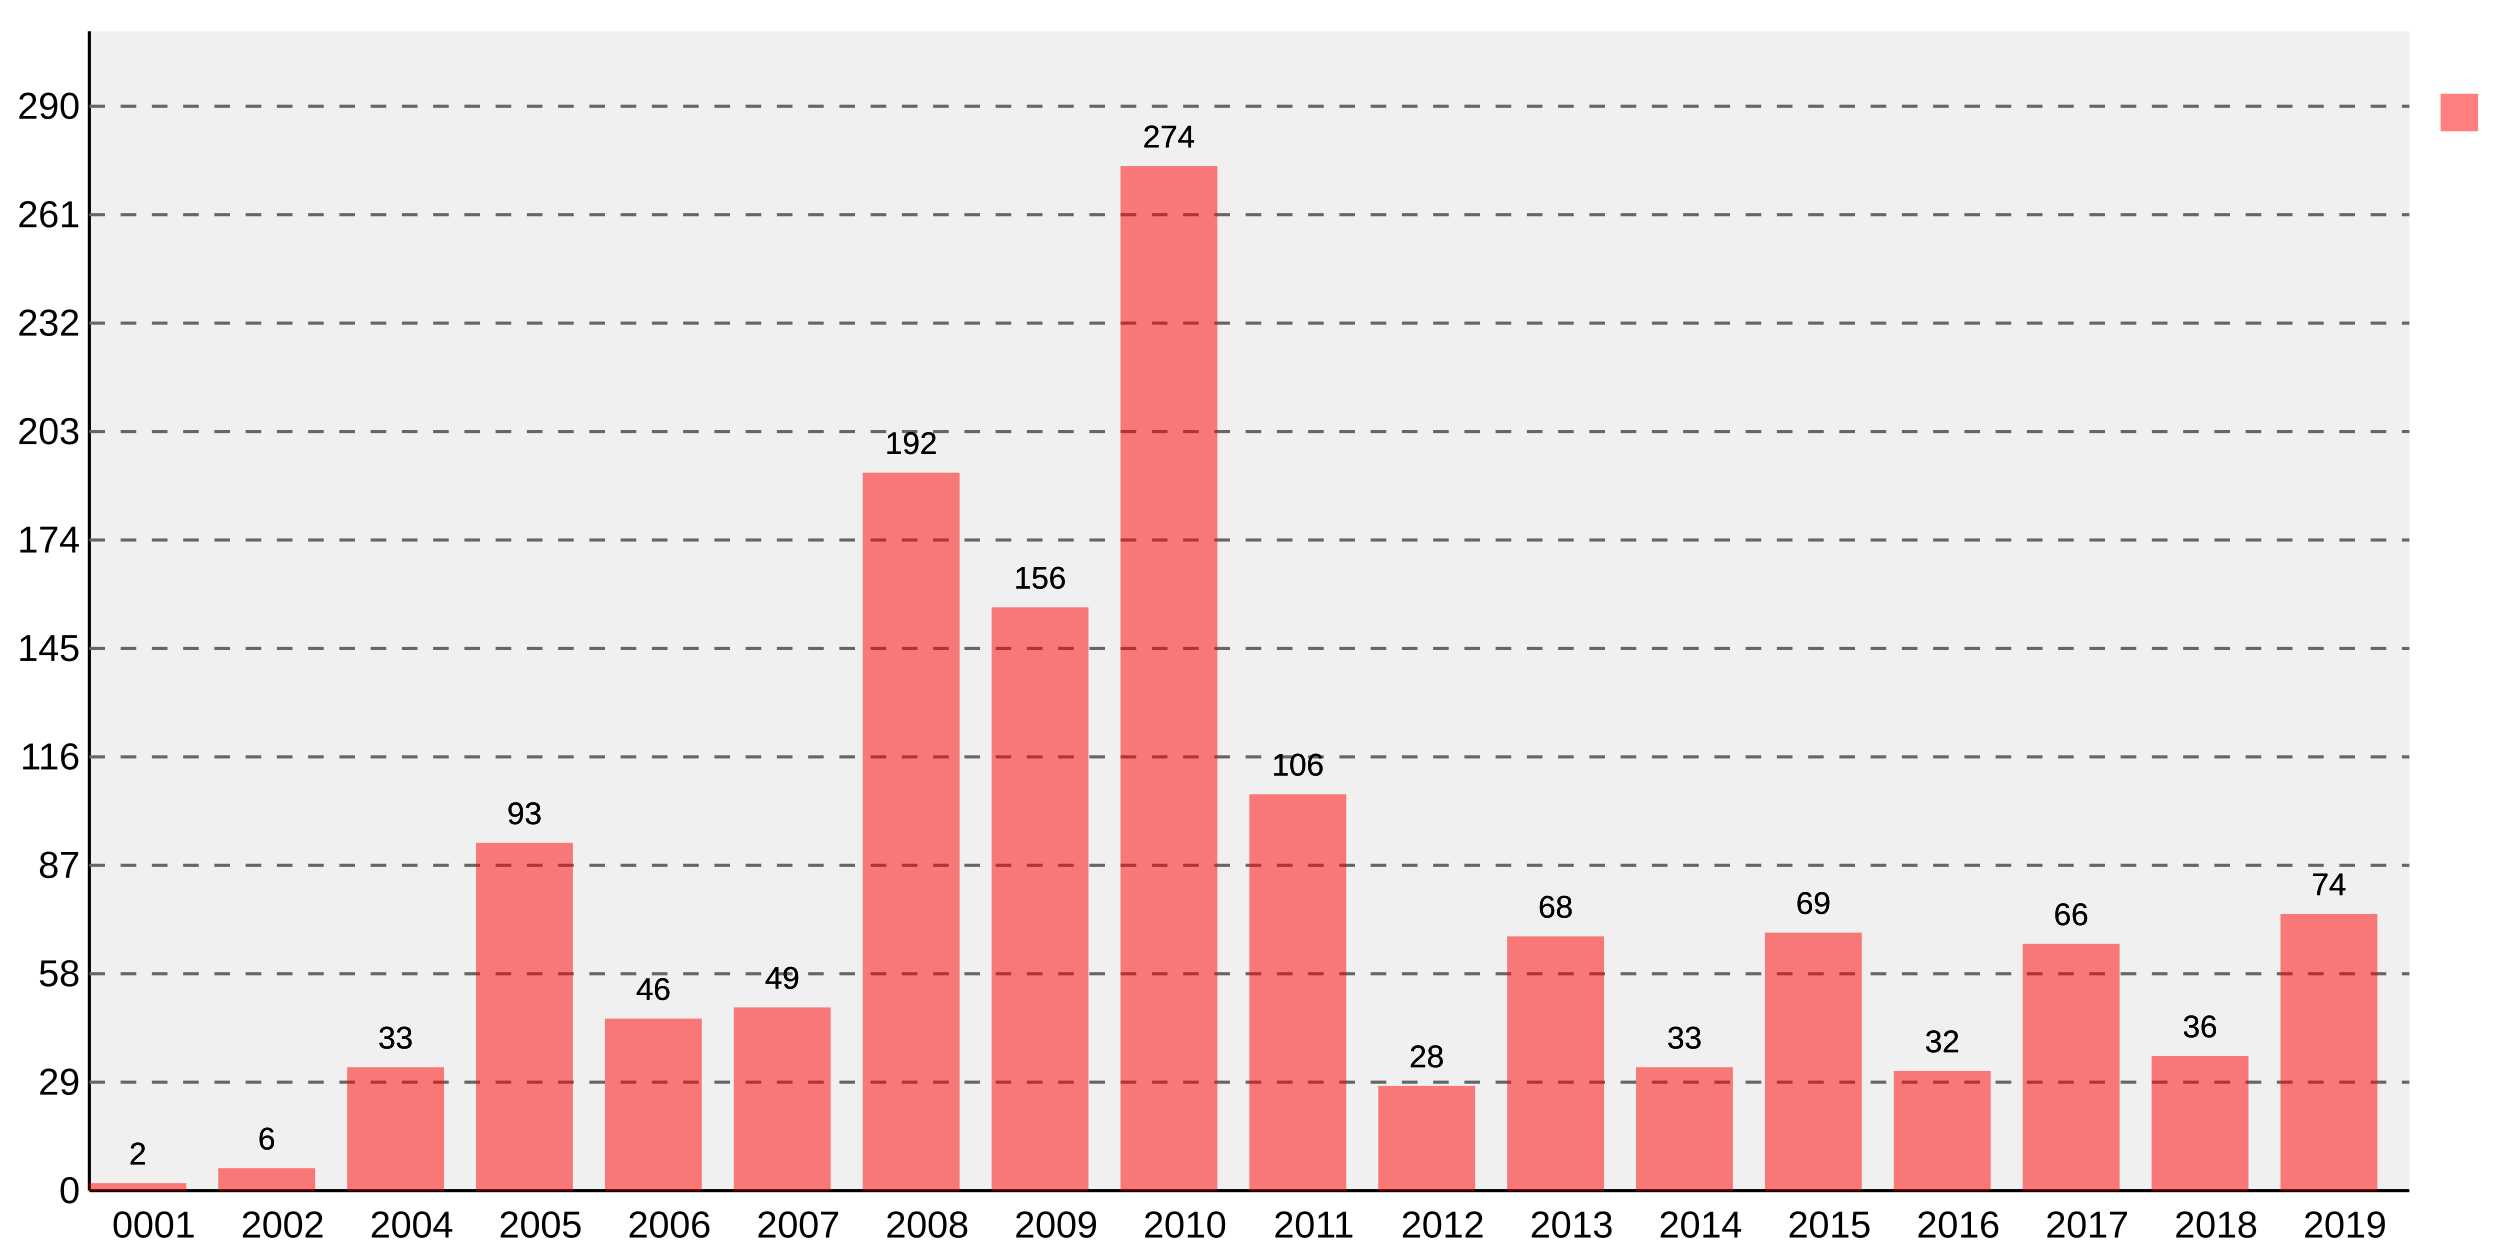
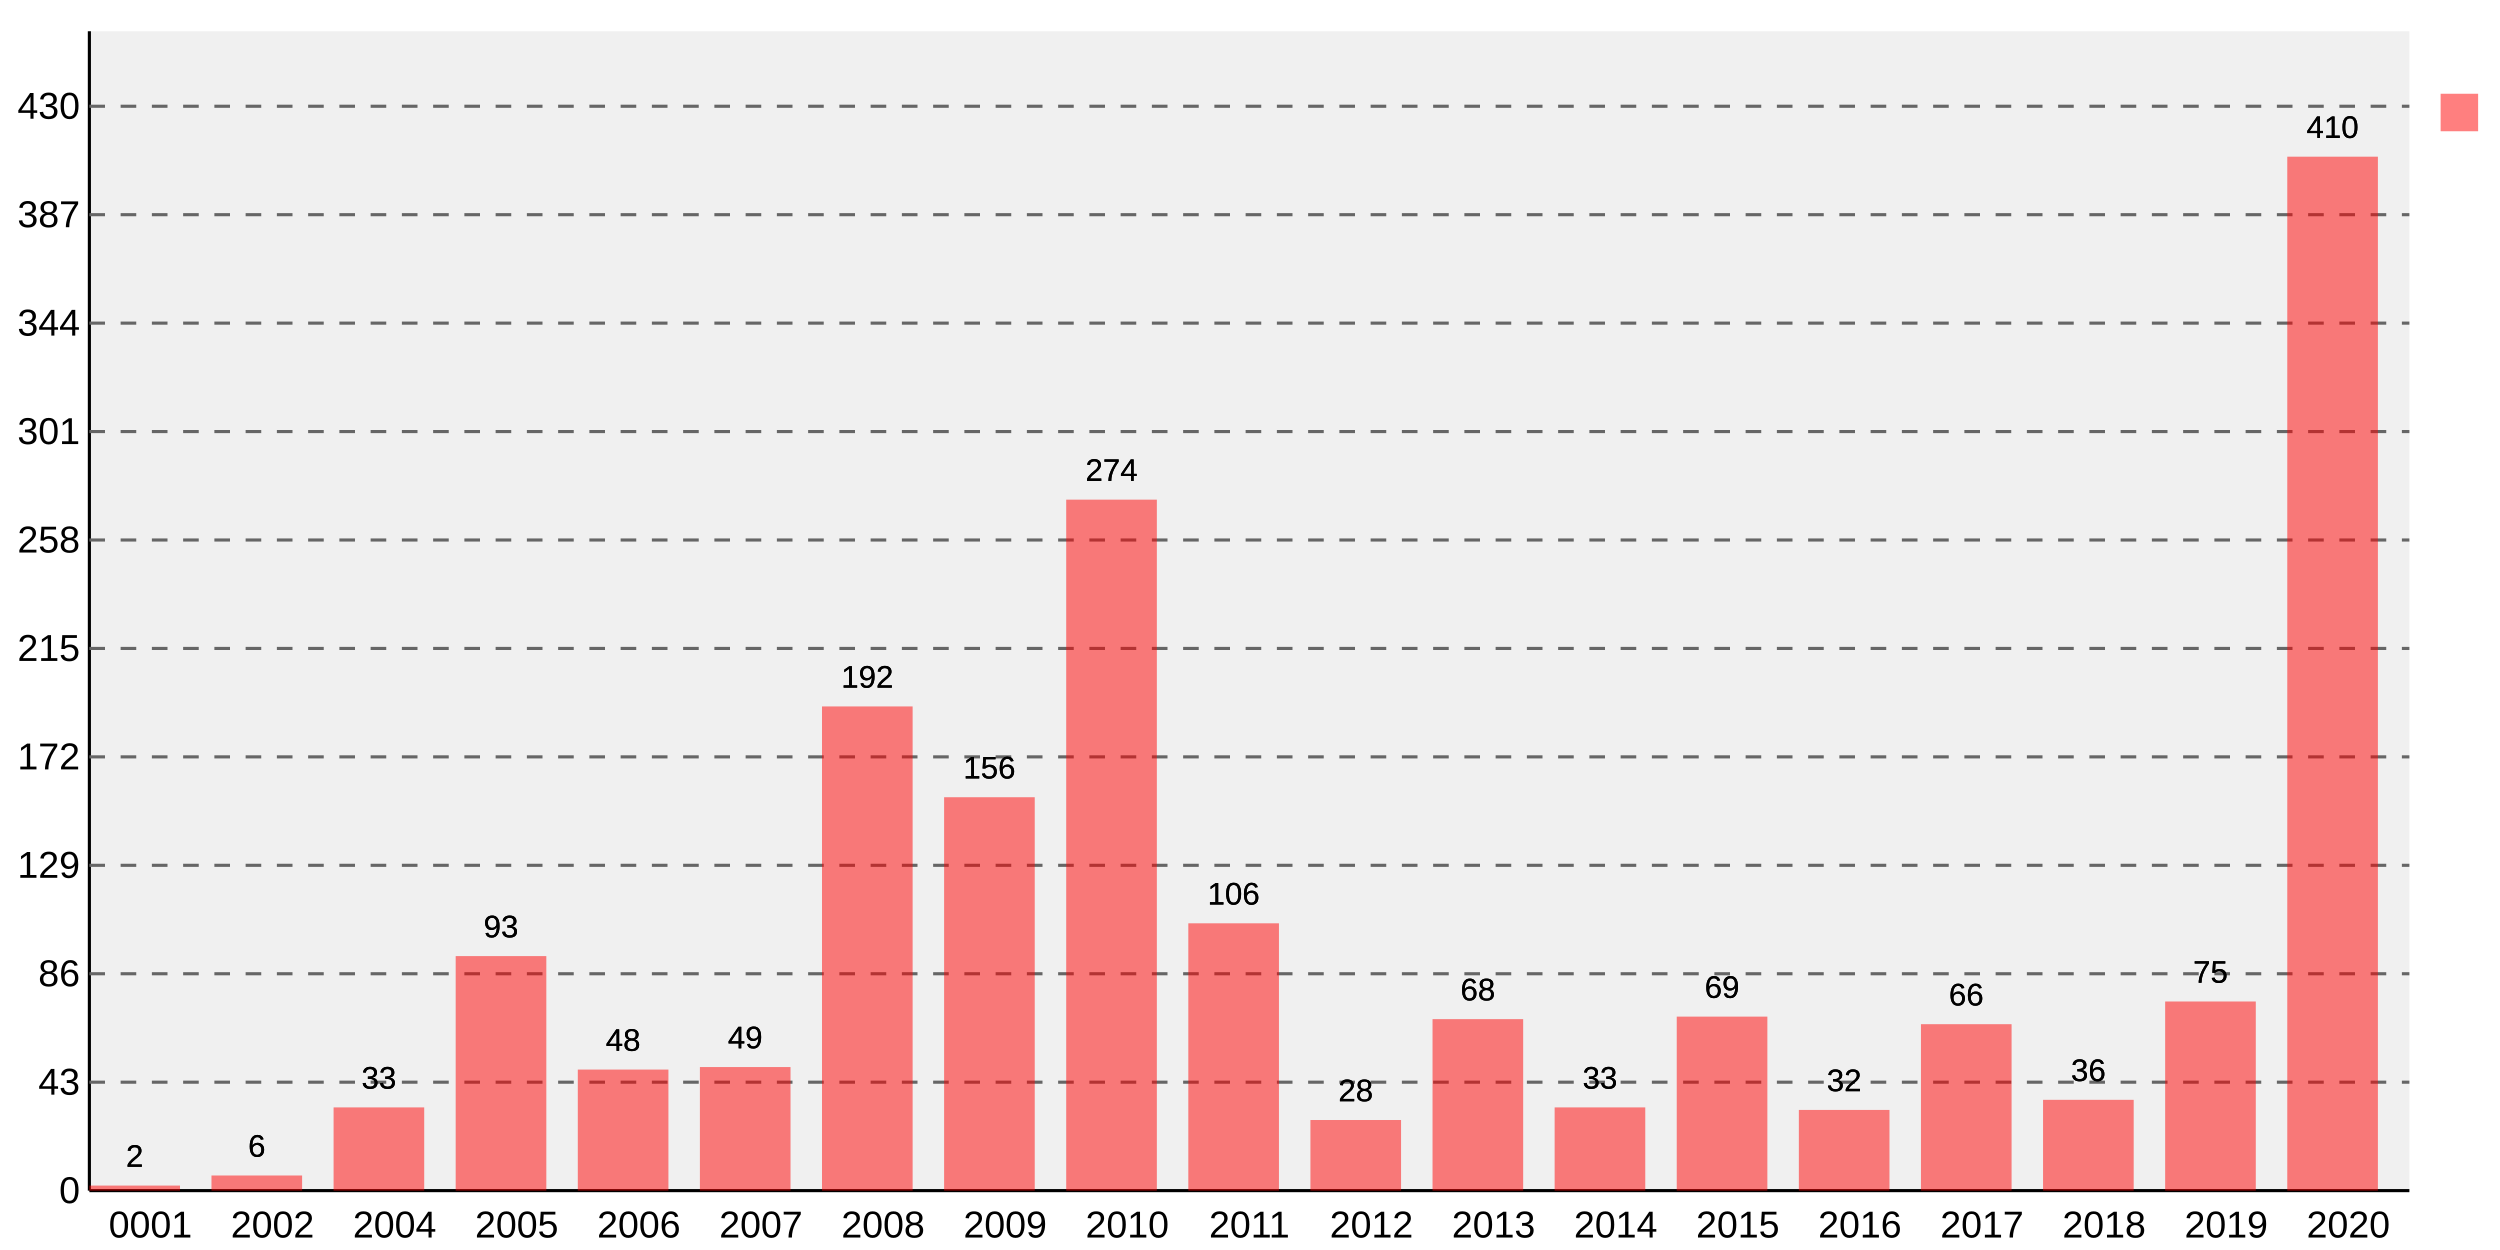
<svg xmlns="http://www.w3.org/2000/svg" viewBox="0 0 800 400">
  <defs>
    <style type="text/css">/*
Base styles for svg.charts.Graph
*/
.svgBackground {
    fill: #fff
    }
.graphBackground {
    fill: #f0f0f0
    }
/* graphs titles */
.mainTitle {
    text-anchor: middle;
    fill: #000;
    font-size: 16px;
    font-family: "Arial", sans-serif;
    font-weight: normal
    }
.subTitle {
    text-anchor: middle;
    fill: #999;
    font-size: 14px;
    font-family: "Arial", sans-serif;
    font-weight: normal
    }
.axis {
    stroke: #000;
    stroke-width: 1px
    }
.guideLines {
    stroke: #666;
    stroke-width: 1px;
    stroke-dasharray: 5, 5
    }
.xAxisLabels {
    text-anchor: middle;
    fill: #000;
    font-size: 12px;
    font-family: "Arial", sans-serif;
    font-weight: normal
    }
.yAxisLabels {
    text-anchor: end;
    fill: #000;
    font-size: 12px;
    font-family: "Arial", sans-serif;
    font-weight: normal
    }
.xAxisTitle {
    text-anchor: middle;
    fill: #f00;
    font-size: 14px;
    font-family: "Arial", sans-serif;
    font-weight: normal
    }
.yAxisTitle {
    fill: #f00;
    text-anchor: middle;
    font-size: 14px;
    font-family: "Arial", sans-serif;
    font-weight: normal
    }
.dataPointLabel {
    fill: #000;
    text-anchor: middle;
    font-size: 10px;
    font-family: "Arial", sans-serif;
    font-weight: normal
    }
.staggerGuideLine {
    fill: none;
    stroke: #000;
    stroke-width: 0.5px
    }
.keyText {
    fill: #000;
    text-anchor: start;
    font-size: 10px;
    font-family: "Arial", sans-serif;
    font-weight: normal
    }
/*
default fill styles for multiple datasets (probably only use a single
dataset on this graph though)
*/
.key1, .fill1 {
    fill: #f00;
    fill-opacity: 0.5;
    stroke: none;
    stroke-width: 0.5px
    }
.key2, .fill2 {
    fill: #00f;
    fill-opacity: 0.5;
    stroke: none;
    stroke-width: 1px
    }
.key3, .fill3 {
    fill: #0f0;
    fill-opacity: 0.5;
    stroke: none;
    stroke-width: 1px
    }
.key4, .fill4 {
    fill: #fc0;
    fill-opacity: 0.5;
    stroke: none;
    stroke-width: 1px
    }
.key5, .fill5 {
    fill: #0cf;
    fill-opacity: 0.5;
    stroke: none;
    stroke-width: 1px
    }
.key6, .fill6 {
    fill: #f0f;
    fill-opacity: 0.5;
    stroke: none;
    stroke-width: 1px
    }
.key7, .fill7 {
    fill: #0ff;
    fill-opacity: 0.5;
    stroke: none;
    stroke-width: 1px
    }
.key8, .fill8 {
    fill: #ff0;
    fill-opacity: 0.5;
    stroke: none;
    stroke-width: 1px
    }
.key9, .fill9 {
    fill: #c66;
    fill-opacity: 0.5;
    stroke: none;
    stroke-width: 1px
    }
.key10, .fill10 {
    fill: #639;
    fill-opacity: 0.5;
    stroke: none;
    stroke-width: 1px
    }
.key11, .fill11 {
    fill: #390;
    fill-opacity: 0.5;
    stroke: none;
    stroke-width: 1px
    }
.key12, .fill12 {
    fill: #96F;
    fill-opacity: 0.5;
    stroke: none;
    stroke-width: 1px
    }</style>
  </defs>
  <rect width="800" height="400" x="0" y="0" class="svgBackground" />
  <g transform="translate (28.6 10)">
    <rect x="0" y="0" width="742.4" height="371" class="graphBackground" />
    <path d="M 0 0 v371" class="axis" id="xAxis" />
    <path d="M 0 371 h742.4" class="axis" id="yAxis" />
-     <text class="xAxisLabels" x="20.622" y="386" style="text-anchor: middle">0001</text>
-     <text class="xAxisLabels" x="61.867" y="386" style="text-anchor: middle">2002</text>
-     <text class="xAxisLabels" x="103.111" y="386" style="text-anchor: middle">2004</text>
-     <text class="xAxisLabels" x="144.356" y="386" style="text-anchor: middle">2005</text>
-     <text class="xAxisLabels" x="185.6" y="386" style="text-anchor: middle">2006</text>
-     <text class="xAxisLabels" x="226.844" y="386" style="text-anchor: middle">2007</text>
-     <text class="xAxisLabels" x="268.089" y="386" style="text-anchor: middle">2008</text>
-     <text class="xAxisLabels" x="309.333" y="386" style="text-anchor: middle">2009</text>
-     <text class="xAxisLabels" x="350.578" y="386" style="text-anchor: middle">2010</text>
-     <text class="xAxisLabels" x="391.822" y="386" style="text-anchor: middle">2011</text>
-     <text class="xAxisLabels" x="433.067" y="386" style="text-anchor: middle">2012</text>
-     <text class="xAxisLabels" x="474.311" y="386" style="text-anchor: middle">2013</text>
-     <text class="xAxisLabels" x="515.556" y="386" style="text-anchor: middle">2014</text>
-     <text class="xAxisLabels" x="556.8" y="386" style="text-anchor: middle">2015</text>
-     <text class="xAxisLabels" x="598.044" y="386" style="text-anchor: middle">2016</text>
-     <text class="xAxisLabels" x="639.289" y="386" style="text-anchor: middle">2017</text>
-     <text class="xAxisLabels" x="680.533" y="386" style="text-anchor: middle">2018</text>
-     <text class="xAxisLabels" x="721.778" y="386" style="text-anchor: middle">2019</text>
+     <text class="xAxisLabels" x="19.537" y="386" style="text-anchor: middle">0001</text>
+     <text class="xAxisLabels" x="58.611" y="386" style="text-anchor: middle">2002</text>
+     <text class="xAxisLabels" x="97.684" y="386" style="text-anchor: middle">2004</text>
+     <text class="xAxisLabels" x="136.758" y="386" style="text-anchor: middle">2005</text>
+     <text class="xAxisLabels" x="175.832" y="386" style="text-anchor: middle">2006</text>
+     <text class="xAxisLabels" x="214.905" y="386" style="text-anchor: middle">2007</text>
+     <text class="xAxisLabels" x="253.979" y="386" style="text-anchor: middle">2008</text>
+     <text class="xAxisLabels" x="293.053" y="386" style="text-anchor: middle">2009</text>
+     <text class="xAxisLabels" x="332.126" y="386" style="text-anchor: middle">2010</text>
+     <text class="xAxisLabels" x="371.2" y="386" style="text-anchor: middle">2011</text>
+     <text class="xAxisLabels" x="410.274" y="386" style="text-anchor: middle">2012</text>
+     <text class="xAxisLabels" x="449.347" y="386" style="text-anchor: middle">2013</text>
+     <text class="xAxisLabels" x="488.421" y="386" style="text-anchor: middle">2014</text>
+     <text class="xAxisLabels" x="527.495" y="386" style="text-anchor: middle">2015</text>
+     <text class="xAxisLabels" x="566.568" y="386" style="text-anchor: middle">2016</text>
+     <text class="xAxisLabels" x="605.642" y="386" style="text-anchor: middle">2017</text>
+     <text class="xAxisLabels" x="644.716" y="386" style="text-anchor: middle">2018</text>
+     <text class="xAxisLabels" x="683.789" y="386" style="text-anchor: middle">2019</text>
+     <text class="xAxisLabels" x="722.863" y="386" style="text-anchor: middle">2020</text>
    <text class="yAxisLabels" x="-3" y="375.0" style="text-anchor: end">0</text>
-     <text class="yAxisLabels" x="-3" y="340.3" style="text-anchor: end">29</text>
-     <text class="yAxisLabels" x="-3" y="305.6" style="text-anchor: end">58</text>
-     <text class="yAxisLabels" x="-3" y="270.9" style="text-anchor: end">87</text>
-     <text class="yAxisLabels" x="-3" y="236.2" style="text-anchor: end">116</text>
-     <text class="yAxisLabels" x="-3" y="201.5" style="text-anchor: end">145</text>
-     <text class="yAxisLabels" x="-3" y="166.8" style="text-anchor: end">174</text>
-     <text class="yAxisLabels" x="-3" y="132.1" style="text-anchor: end">203</text>
-     <text class="yAxisLabels" x="-3" y="97.4" style="text-anchor: end">232</text>
-     <text class="yAxisLabels" x="-3" y="62.7" style="text-anchor: end">261</text>
-     <text class="yAxisLabels" x="-3" y="28.0" style="text-anchor: end">290</text>
+     <text class="yAxisLabels" x="-3" y="340.3" style="text-anchor: end">43</text>
+     <text class="yAxisLabels" x="-3" y="305.6" style="text-anchor: end">86</text>
+     <text class="yAxisLabels" x="-3" y="270.9" style="text-anchor: end">129</text>
+     <text class="yAxisLabels" x="-3" y="236.2" style="text-anchor: end">172</text>
+     <text class="yAxisLabels" x="-3" y="201.5" style="text-anchor: end">215</text>
+     <text class="yAxisLabels" x="-3" y="166.8" style="text-anchor: end">258</text>
+     <text class="yAxisLabels" x="-3" y="132.1" style="text-anchor: end">301</text>
+     <text class="yAxisLabels" x="-3" y="97.4" style="text-anchor: end">344</text>
+     <text class="yAxisLabels" x="-3" y="62.7" style="text-anchor: end">387</text>
+     <text class="yAxisLabels" x="-3" y="28.0" style="text-anchor: end">430</text>
    <path d="M 0 336.3 h742.4" class="guideLines" />
    <path d="M 0 301.6 h742.4" class="guideLines" />
    <path d="M 0 266.9 h742.4" class="guideLines" />
    <path d="M 0 232.2 h742.4" class="guideLines" />
    <path d="M 0 197.5 h742.4" class="guideLines" />
    <path d="M 0 162.8 h742.4" class="guideLines" />
    <path d="M 0 128.1 h742.4" class="guideLines" />
    <path d="M 0 93.4 h742.4" class="guideLines" />
    <path d="M 0 58.7 h742.4" class="guideLines" />
    <path d="M 0 24.0 h742.4" class="guideLines" />
-     <rect x="0.0" y="368.607" width="31.0" height="2.393" class="fill1" />
-     <rect x="41.244" y="363.821" width="31.0" height="7.179" class="fill1" />
-     <rect x="82.489" y="331.514" width="31.0" height="39.486" class="fill1" />
-     <rect x="123.733" y="259.721" width="31.0" height="111.279" class="fill1" />
-     <rect x="164.978" y="315.959" width="31.0" height="55.041" class="fill1" />
-     <rect x="206.222" y="312.369" width="31.0" height="58.631" class="fill1" />
-     <rect x="247.467" y="141.262" width="31.0" height="229.738" class="fill1" />
-     <rect x="288.711" y="184.338" width="31.0" height="186.662" class="fill1" />
-     <rect x="329.956" y="43.145" width="31.0" height="327.855" class="fill1" />
-     <rect x="371.2" y="244.166" width="31.0" height="126.834" class="fill1" />
-     <rect x="412.444" y="337.497" width="31.0" height="33.503" class="fill1" />
-     <rect x="453.689" y="289.634" width="31.0" height="81.366" class="fill1" />
-     <rect x="494.933" y="331.514" width="31.0" height="39.486" class="fill1" />
-     <rect x="536.178" y="288.438" width="31.0" height="82.562" class="fill1" />
-     <rect x="577.422" y="332.71" width="31.0" height="38.29" class="fill1" />
-     <rect x="618.667" y="292.028" width="31.0" height="78.972" class="fill1" />
-     <rect x="659.911" y="327.924" width="31.0" height="43.076" class="fill1" />
-     <rect x="701.156" y="282.455" width="31.0" height="88.545" class="fill1" />
+     <rect x="0.0" y="369.386" width="29.0" height="1.614" class="fill1" />
+     <rect x="39.074" y="366.158" width="29.0" height="4.842" class="fill1" />
+     <rect x="78.147" y="344.37" width="29.0" height="26.63" class="fill1" />
+     <rect x="117.221" y="295.951" width="29.0" height="75.049" class="fill1" />
+     <rect x="156.295" y="332.265" width="29.0" height="38.735" class="fill1" />
+     <rect x="195.368" y="331.458" width="29.0" height="39.542" class="fill1" />
+     <rect x="234.442" y="216.06" width="29.0" height="154.94" class="fill1" />
+     <rect x="273.516" y="245.112" width="29.0" height="125.888" class="fill1" />
+     <rect x="312.589" y="149.888" width="29.0" height="221.112" class="fill1" />
+     <rect x="351.663" y="285.46" width="29.0" height="85.54" class="fill1" />
+     <rect x="390.737" y="348.405" width="29.0" height="22.595" class="fill1" />
+     <rect x="429.811" y="316.126" width="29.0" height="54.874" class="fill1" />
+     <rect x="468.884" y="344.37" width="29.0" height="26.63" class="fill1" />
+     <rect x="507.958" y="315.319" width="29.0" height="55.681" class="fill1" />
+     <rect x="547.032" y="345.177" width="29.0" height="25.823" class="fill1" />
+     <rect x="586.105" y="317.74" width="29.0" height="53.26" class="fill1" />
+     <rect x="625.179" y="341.949" width="29.0" height="29.051" class="fill1" />
+     <rect x="664.253" y="310.477" width="29.0" height="60.523" class="fill1" />
+     <rect x="703.326" y="40.14" width="29.0" height="330.86" class="fill1" />
    <g>
-       <text x="15.5" y="362.607" class="dataPointLabel" style="None stroke: #fff; stroke-width: 2;">2</text>
-       <text x="15.5" y="362.607" class="dataPointLabel">2</text>
-       <text x="56.744" y="357.821" class="dataPointLabel" style="None stroke: #fff; stroke-width: 2;">6</text>
-       <text x="56.744" y="357.821" class="dataPointLabel">6</text>
-       <text x="97.989" y="325.514" class="dataPointLabel" style="None stroke: #fff; stroke-width: 2;">33</text>
-       <text x="97.989" y="325.514" class="dataPointLabel">33</text>
-       <text x="139.233" y="253.721" class="dataPointLabel" style="None stroke: #fff; stroke-width: 2;">93</text>
-       <text x="139.233" y="253.721" class="dataPointLabel">93</text>
-       <text x="180.478" y="309.959" class="dataPointLabel" style="None stroke: #fff; stroke-width: 2;">46</text>
-       <text x="180.478" y="309.959" class="dataPointLabel">46</text>
-       <text x="221.722" y="306.369" class="dataPointLabel" style="None stroke: #fff; stroke-width: 2;">49</text>
-       <text x="221.722" y="306.369" class="dataPointLabel">49</text>
-       <text x="262.967" y="135.262" class="dataPointLabel" style="None stroke: #fff; stroke-width: 2;">192</text>
-       <text x="262.967" y="135.262" class="dataPointLabel">192</text>
-       <text x="304.211" y="178.338" class="dataPointLabel" style="None stroke: #fff; stroke-width: 2;">156</text>
-       <text x="304.211" y="178.338" class="dataPointLabel">156</text>
-       <text x="345.456" y="37.145" class="dataPointLabel" style="None stroke: #fff; stroke-width: 2;">274</text>
-       <text x="345.456" y="37.145" class="dataPointLabel">274</text>
-       <text x="386.7" y="238.166" class="dataPointLabel" style="None stroke: #fff; stroke-width: 2;">106</text>
-       <text x="386.7" y="238.166" class="dataPointLabel">106</text>
-       <text x="427.944" y="331.497" class="dataPointLabel" style="None stroke: #fff; stroke-width: 2;">28</text>
-       <text x="427.944" y="331.497" class="dataPointLabel">28</text>
-       <text x="469.189" y="283.634" class="dataPointLabel" style="None stroke: #fff; stroke-width: 2;">68</text>
-       <text x="469.189" y="283.634" class="dataPointLabel">68</text>
-       <text x="510.433" y="325.514" class="dataPointLabel" style="None stroke: #fff; stroke-width: 2;">33</text>
-       <text x="510.433" y="325.514" class="dataPointLabel">33</text>
-       <text x="551.678" y="282.438" class="dataPointLabel" style="None stroke: #fff; stroke-width: 2;">69</text>
-       <text x="551.678" y="282.438" class="dataPointLabel">69</text>
-       <text x="592.922" y="326.71" class="dataPointLabel" style="None stroke: #fff; stroke-width: 2;">32</text>
-       <text x="592.922" y="326.71" class="dataPointLabel">32</text>
-       <text x="634.167" y="286.028" class="dataPointLabel" style="None stroke: #fff; stroke-width: 2;">66</text>
-       <text x="634.167" y="286.028" class="dataPointLabel">66</text>
-       <text x="675.411" y="321.924" class="dataPointLabel" style="None stroke: #fff; stroke-width: 2;">36</text>
-       <text x="675.411" y="321.924" class="dataPointLabel">36</text>
-       <text x="716.656" y="276.455" class="dataPointLabel" style="None stroke: #fff; stroke-width: 2;">74</text>
-       <text x="716.656" y="276.455" class="dataPointLabel">74</text>
+       <text x="14.5" y="363.386" class="dataPointLabel" style="None stroke: #fff; stroke-width: 2;">2</text>
+       <text x="14.5" y="363.386" class="dataPointLabel">2</text>
+       <text x="53.574" y="360.158" class="dataPointLabel" style="None stroke: #fff; stroke-width: 2;">6</text>
+       <text x="53.574" y="360.158" class="dataPointLabel">6</text>
+       <text x="92.647" y="338.37" class="dataPointLabel" style="None stroke: #fff; stroke-width: 2;">33</text>
+       <text x="92.647" y="338.37" class="dataPointLabel">33</text>
+       <text x="131.721" y="289.951" class="dataPointLabel" style="None stroke: #fff; stroke-width: 2;">93</text>
+       <text x="131.721" y="289.951" class="dataPointLabel">93</text>
+       <text x="170.795" y="326.265" class="dataPointLabel" style="None stroke: #fff; stroke-width: 2;">48</text>
+       <text x="170.795" y="326.265" class="dataPointLabel">48</text>
+       <text x="209.868" y="325.458" class="dataPointLabel" style="None stroke: #fff; stroke-width: 2;">49</text>
+       <text x="209.868" y="325.458" class="dataPointLabel">49</text>
+       <text x="248.942" y="210.06" class="dataPointLabel" style="None stroke: #fff; stroke-width: 2;">192</text>
+       <text x="248.942" y="210.06" class="dataPointLabel">192</text>
+       <text x="288.016" y="239.112" class="dataPointLabel" style="None stroke: #fff; stroke-width: 2;">156</text>
+       <text x="288.016" y="239.112" class="dataPointLabel">156</text>
+       <text x="327.089" y="143.888" class="dataPointLabel" style="None stroke: #fff; stroke-width: 2;">274</text>
+       <text x="327.089" y="143.888" class="dataPointLabel">274</text>
+       <text x="366.163" y="279.46" class="dataPointLabel" style="None stroke: #fff; stroke-width: 2;">106</text>
+       <text x="366.163" y="279.46" class="dataPointLabel">106</text>
+       <text x="405.237" y="342.405" class="dataPointLabel" style="None stroke: #fff; stroke-width: 2;">28</text>
+       <text x="405.237" y="342.405" class="dataPointLabel">28</text>
+       <text x="444.311" y="310.126" class="dataPointLabel" style="None stroke: #fff; stroke-width: 2;">68</text>
+       <text x="444.311" y="310.126" class="dataPointLabel">68</text>
+       <text x="483.384" y="338.37" class="dataPointLabel" style="None stroke: #fff; stroke-width: 2;">33</text>
+       <text x="483.384" y="338.37" class="dataPointLabel">33</text>
+       <text x="522.458" y="309.319" class="dataPointLabel" style="None stroke: #fff; stroke-width: 2;">69</text>
+       <text x="522.458" y="309.319" class="dataPointLabel">69</text>
+       <text x="561.532" y="339.177" class="dataPointLabel" style="None stroke: #fff; stroke-width: 2;">32</text>
+       <text x="561.532" y="339.177" class="dataPointLabel">32</text>
+       <text x="600.605" y="311.74" class="dataPointLabel" style="None stroke: #fff; stroke-width: 2;">66</text>
+       <text x="600.605" y="311.74" class="dataPointLabel">66</text>
+       <text x="639.679" y="335.949" class="dataPointLabel" style="None stroke: #fff; stroke-width: 2;">36</text>
+       <text x="639.679" y="335.949" class="dataPointLabel">36</text>
+       <text x="678.753" y="304.477" class="dataPointLabel" style="None stroke: #fff; stroke-width: 2;">75</text>
+       <text x="678.753" y="304.477" class="dataPointLabel">75</text>
+       <text x="717.826" y="34.14" class="dataPointLabel" style="None stroke: #fff; stroke-width: 2;">410</text>
+       <text x="717.826" y="34.14" class="dataPointLabel">410</text>
    </g>
  </g>
  <g transform="translate(781 30)">
    <rect x="0" y="0" width="12" height="12" class="key1" />
    <text x="17" y="12" class="keyText" />
  </g>
</svg>
